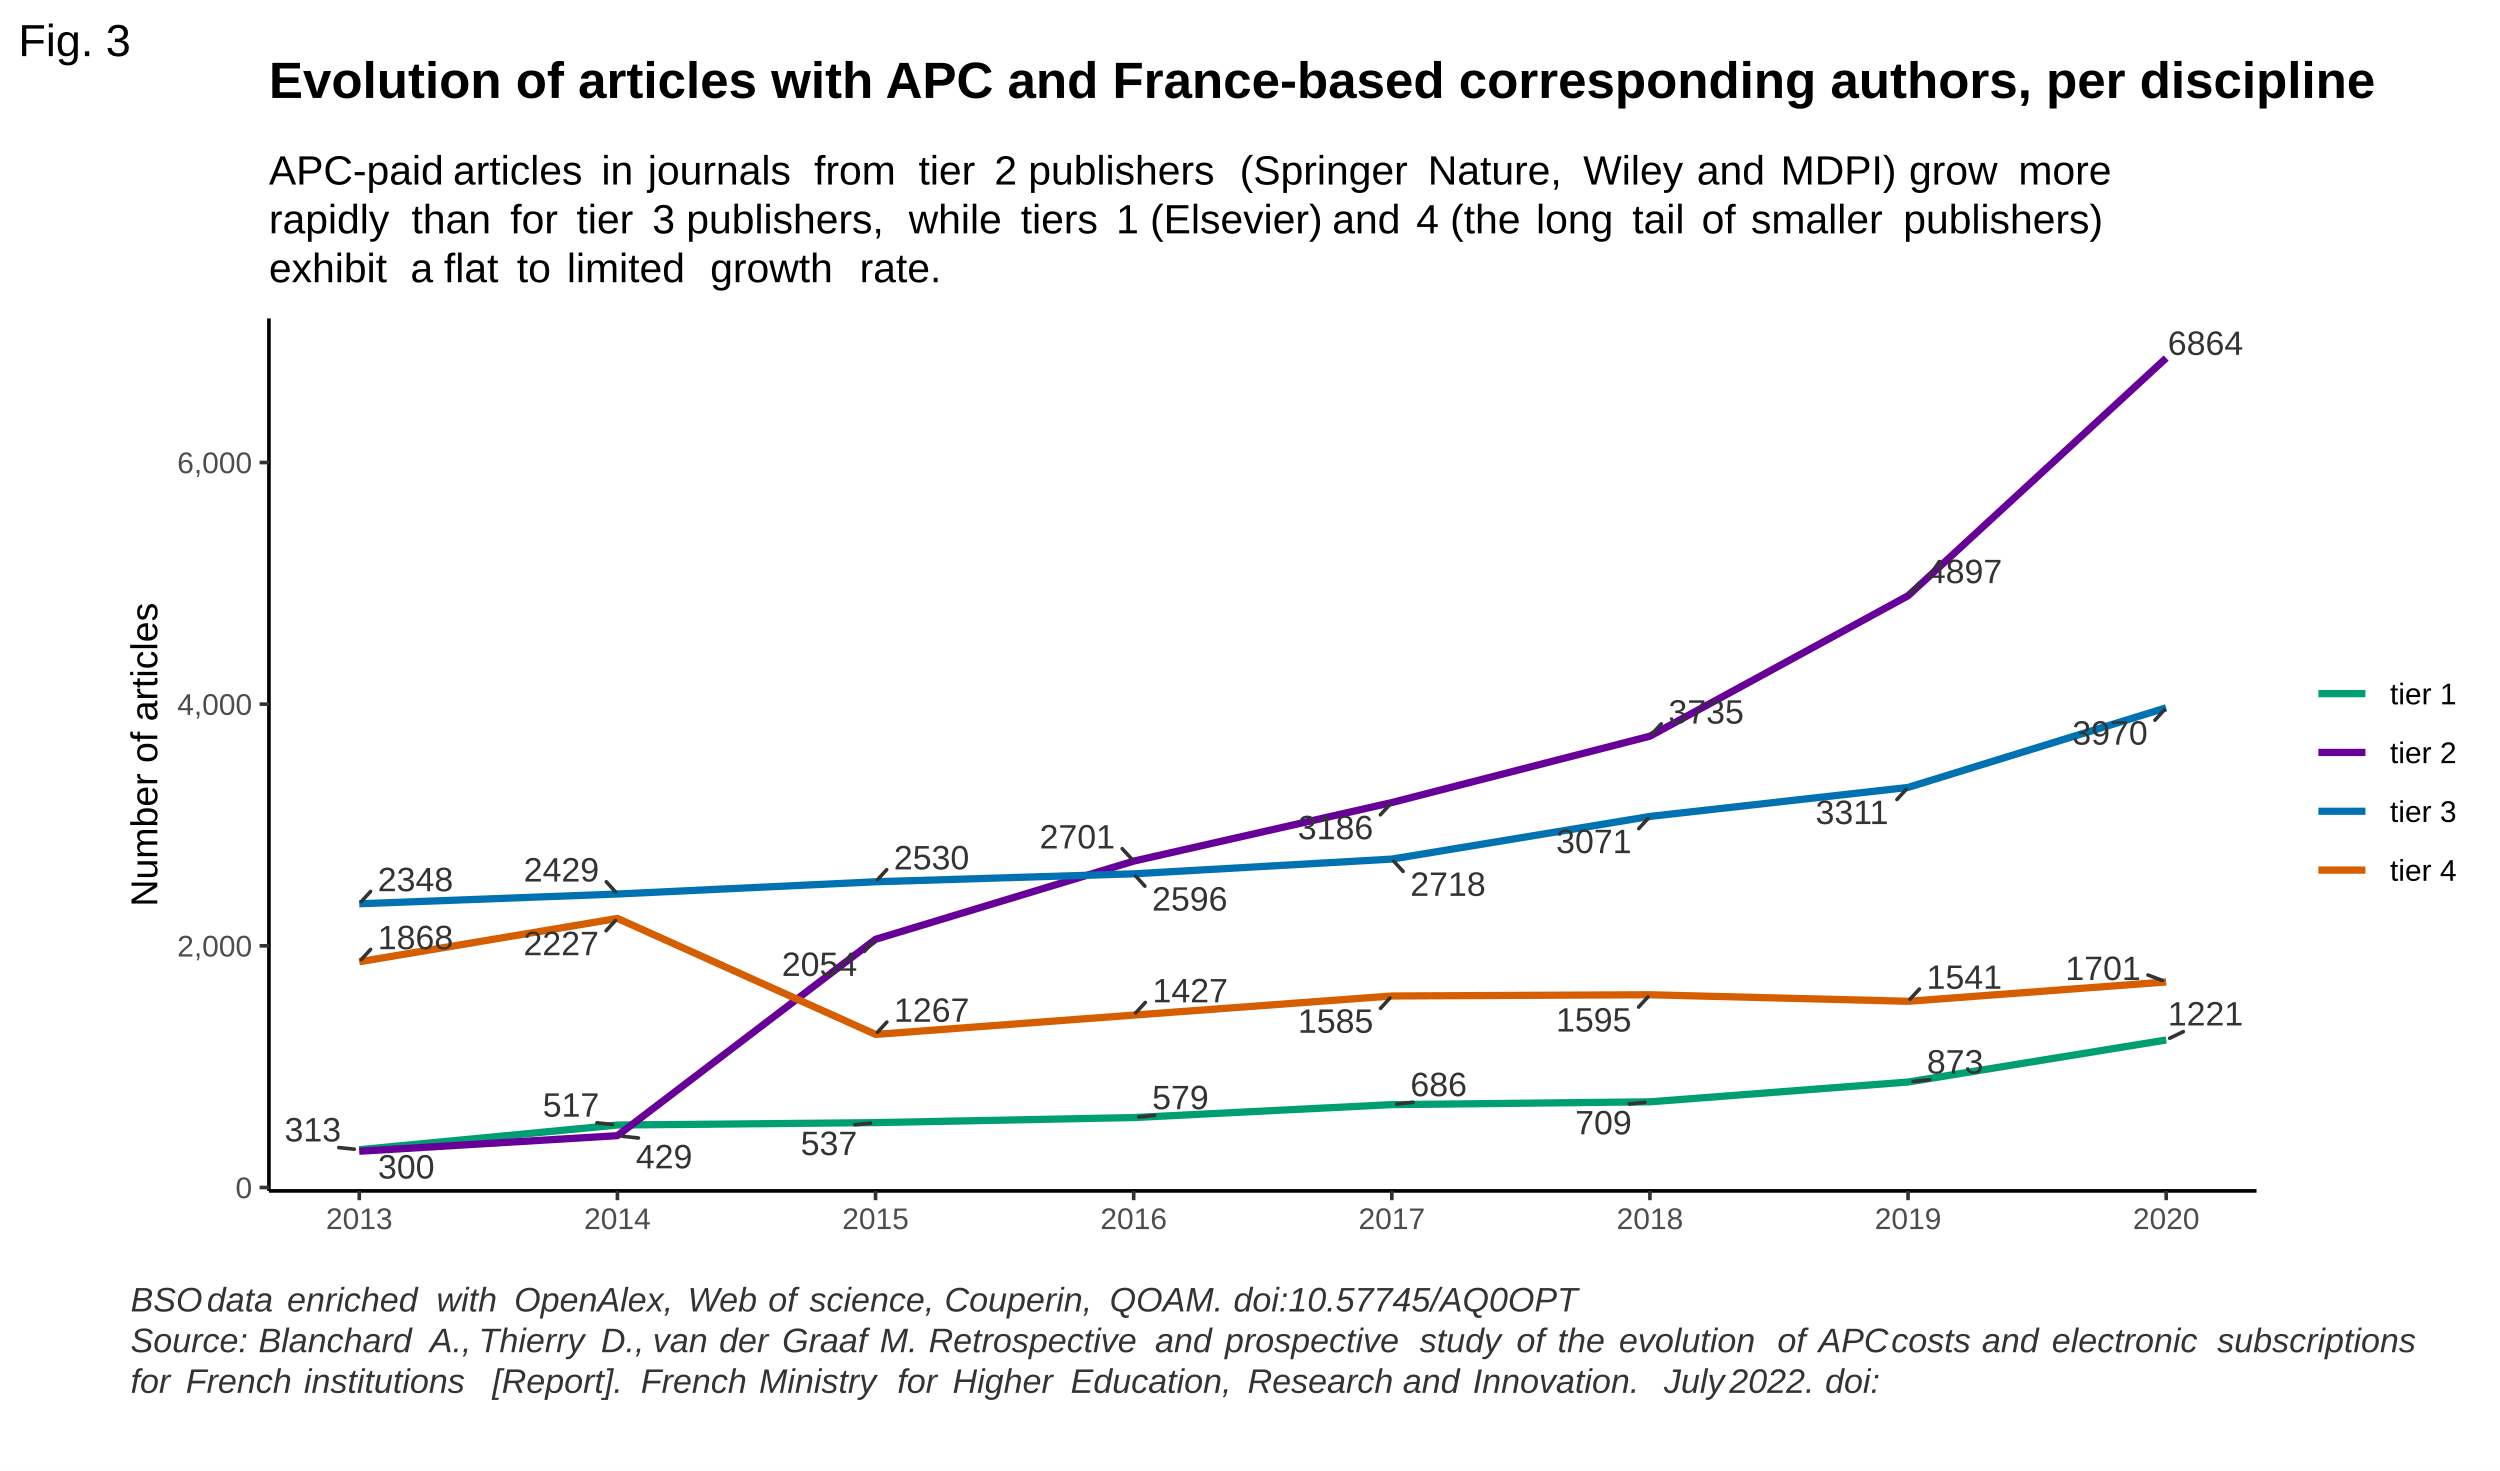
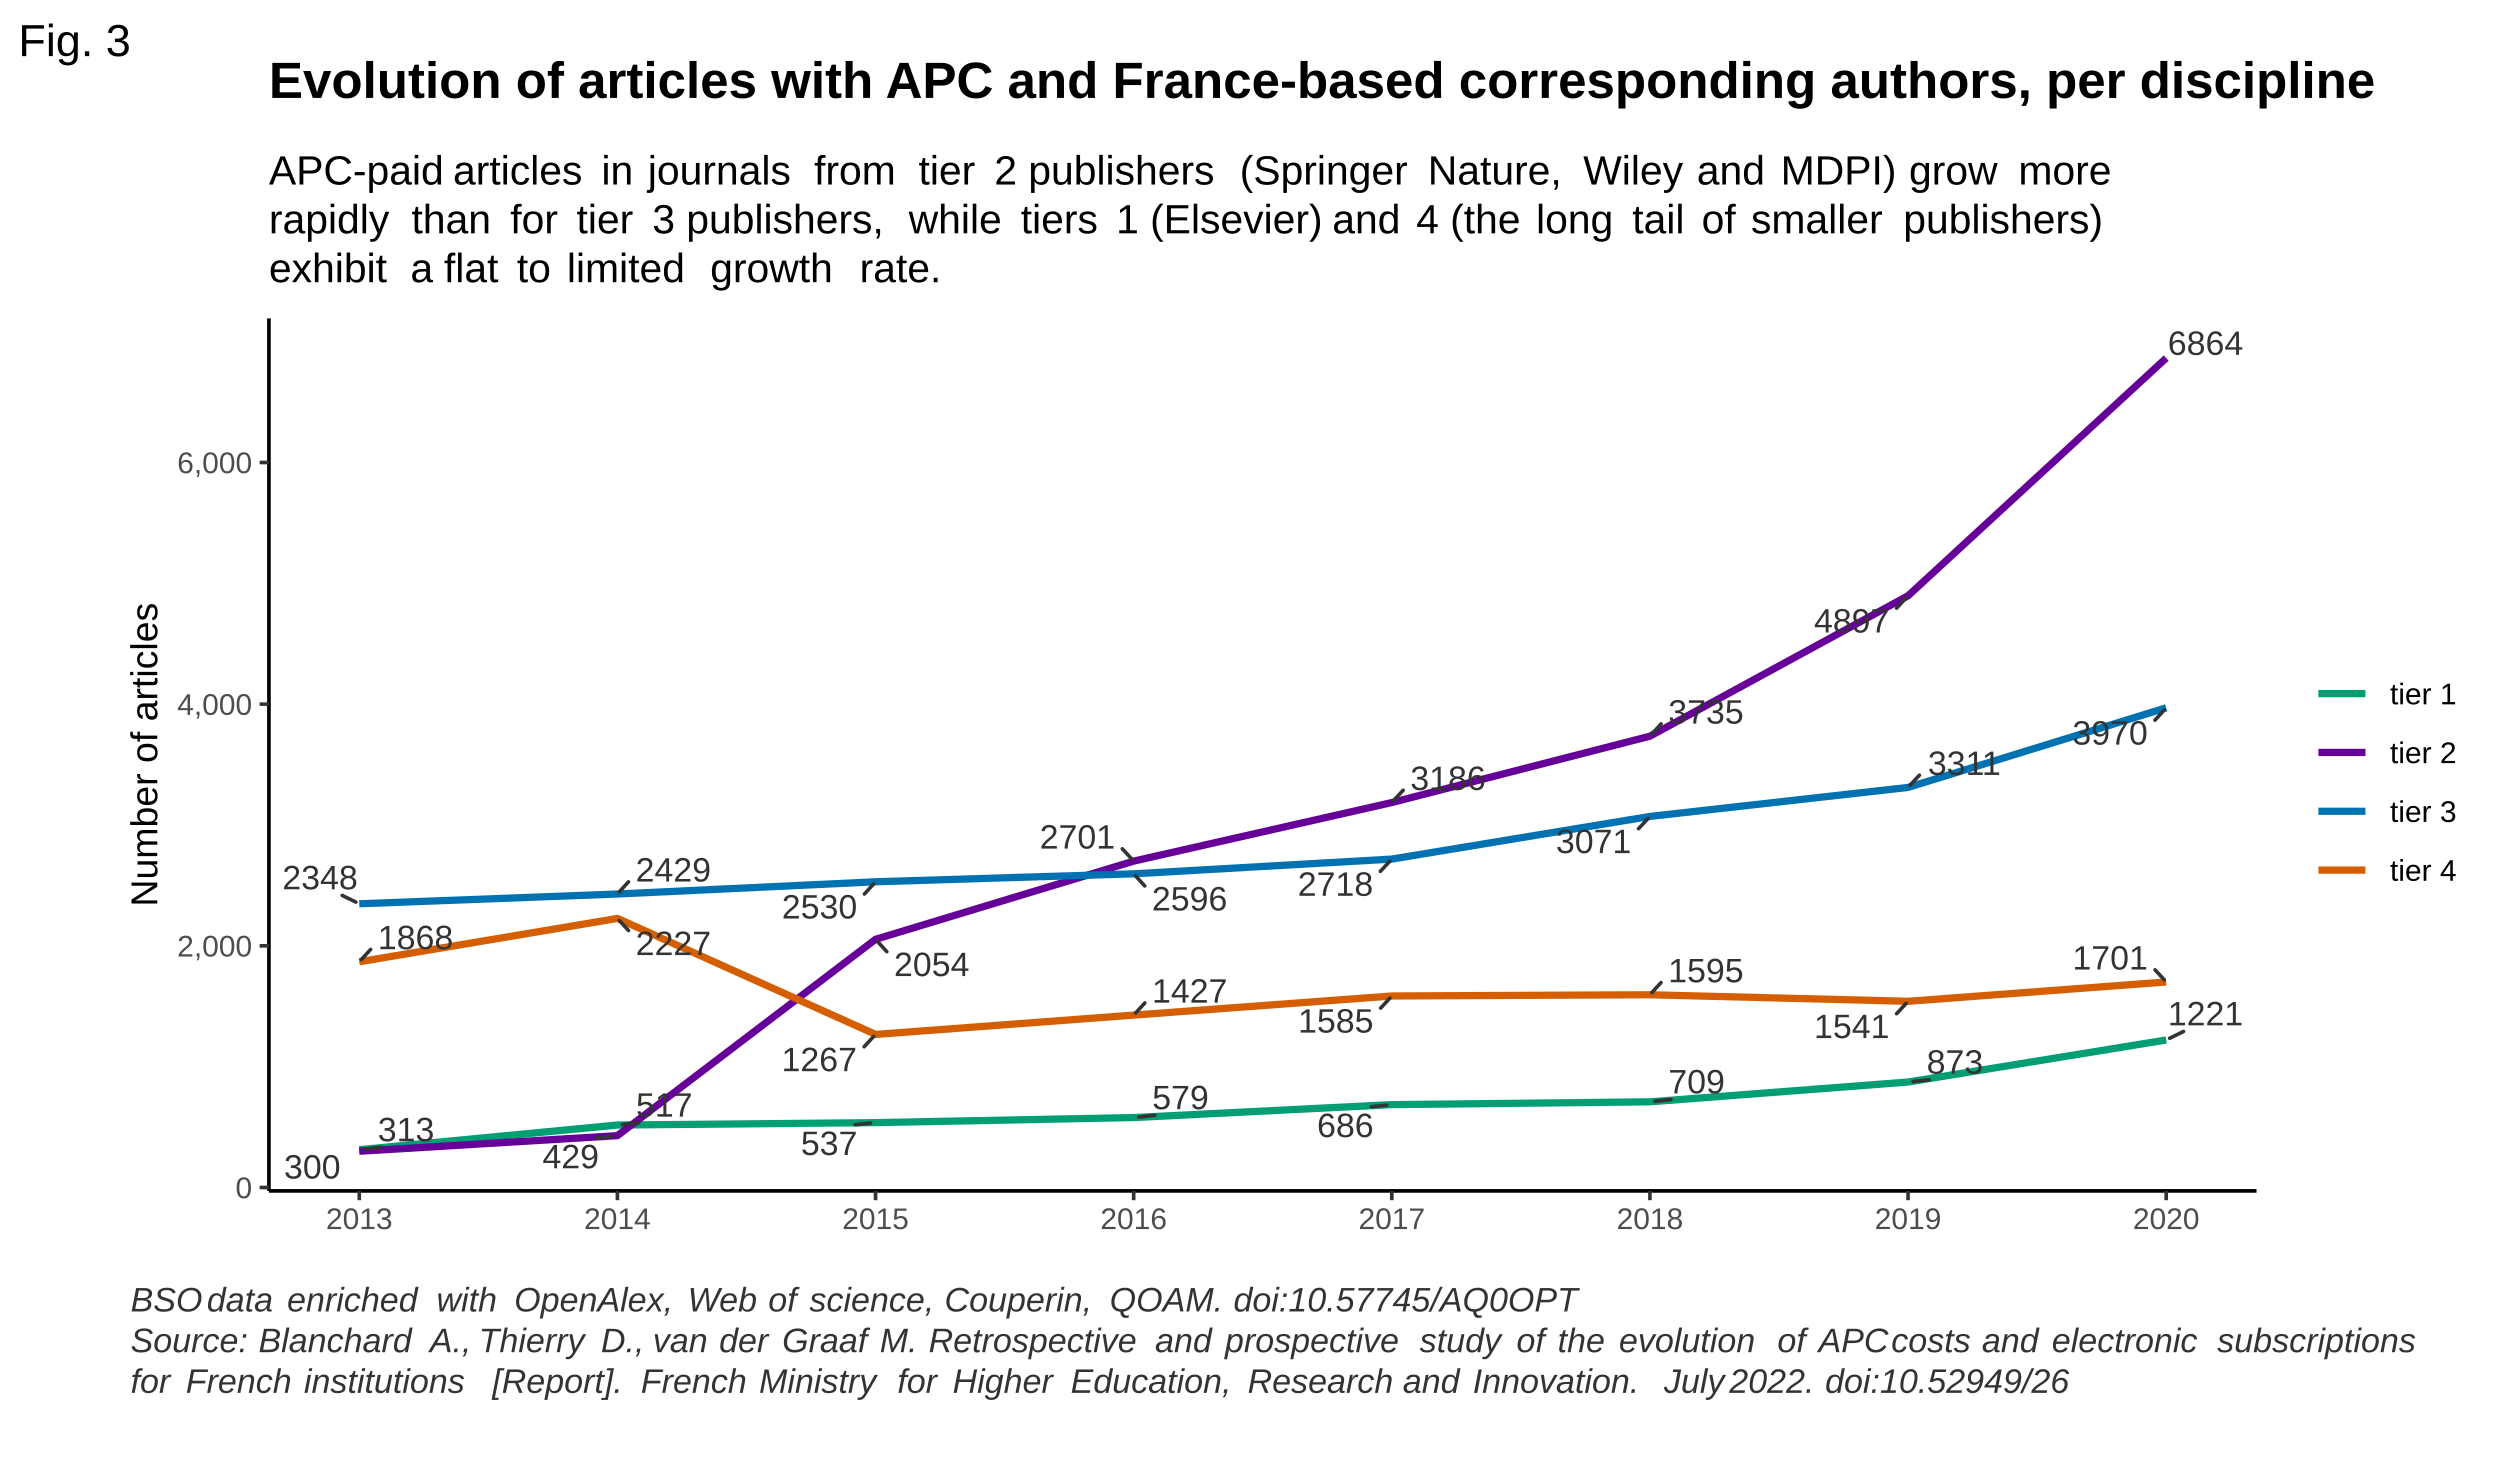
<svg xmlns="http://www.w3.org/2000/svg" class="svglite" width="734.40pt" height="432.00pt" viewBox="0 0 734.40 432.00">
  <defs>
    <style type="text/css">
    .svglite line, .svglite polyline, .svglite polygon, .svglite path, .svglite rect, .svglite circle {
      fill: none;
      stroke: #000000;
      stroke-linecap: round;
      stroke-linejoin: round;
      stroke-miterlimit: 10.00;
    }
    .svglite text {
      white-space: pre;
    }
  </style>
  </defs>
  <rect width="100%" height="100%" style="stroke: none; fill: #FFFFFF;" />
  <defs>
    <clipPath id="cpMC4wMHw3MzQuNDB8MC4wMHw0MzIuMDA=">
      <rect x="0.00" y="0.00" width="734.40" height="432.00" />
    </clipPath>
  </defs>
  <g clip-path="url(#cpMC4wMHw3MzQuNDB8MC4wMHw0MzIuMDA=)">
    <rect x="0" y="0.00" width="734.40" height="432.00" style="stroke-width: 1.07; stroke: #FFFFFF; fill: #FFFFFF;" />
  </g>
  <defs>
    <clipPath id="cpNzkuMDB8NjYyLjg4fDkzLjU0fDM0OS44NA==">
      <rect x="79.00" y="93.54" width="583.88" height="256.30" />
    </clipPath>
  </defs>
  <g clip-path="url(#cpNzkuMDB8NjYyLjg4fDkzLjU0fDM0OS44NA==)">
    <rect x="79.00" y="93.54" width="583.88" height="256.30" style="stroke-width: 1.07; stroke: none; fill: #FFFFFF;" />
    <polyline points="105.54,337.73 181.37,330.49 257.20,329.78 333.03,328.29 408.86,324.49 484.68,323.67 560.51,317.85 636.34,305.50 " style="stroke-width: 2.13; stroke: #009E73; stroke-linecap: butt;" />
    <polyline points="105.54,338.19 181.37,333.61 257.20,275.93 333.03,252.96 408.86,235.75 484.68,216.26 560.51,175.01 636.34,105.19 " style="stroke-width: 2.13; stroke: #660099; stroke-linecap: butt;" />
    <polyline points="105.54,265.49 181.37,262.62 257.20,259.03 333.03,256.69 408.86,252.36 484.68,239.83 560.51,231.31 636.34,207.92 " style="stroke-width: 2.13; stroke: #0072B2; stroke-linecap: butt;" />
    <polyline points="105.54,282.53 181.37,269.79 257.20,303.87 333.03,298.19 408.86,292.58 484.68,292.22 560.51,294.14 636.34,288.46 " style="stroke-width: 2.13; stroke: #D55E00; stroke-linecap: butt;" />
-     <line x1="99.52" y1="337.11" x2="104.07" y2="337.58" style="stroke-width: 1.07; stroke: #333333;" />
-     <line x1="108.86" y1="261.87" x2="106.11" y2="264.88" style="stroke-width: 1.07; stroke: #333333;" />
-     <line x1="108.86" y1="278.91" x2="106.11" y2="281.91" style="stroke-width: 1.07; stroke: #333333;" />
-     <line x1="175.36" y1="329.84" x2="179.90" y2="330.33" style="stroke-width: 1.07; stroke: #333333;" />
-     <line x1="187.54" y1="334.30" x2="182.84" y2="333.78" style="stroke-width: 1.07; stroke: #333333;" />
-     <line x1="178.11" y1="259.03" x2="180.81" y2="262.00" style="stroke-width: 1.07; stroke: #333333;" />
-     <line x1="178.05" y1="273.41" x2="180.80" y2="270.41" style="stroke-width: 1.07; stroke: #333333;" />
-     <line x1="251.13" y1="330.40" x2="255.72" y2="329.93" style="stroke-width: 1.07; stroke: #333333;" />
-     <line x1="253.93" y1="279.49" x2="256.63" y2="276.55" style="stroke-width: 1.07; stroke: #333333;" />
-     <line x1="260.47" y1="255.48" x2="257.77" y2="258.42" style="stroke-width: 1.07; stroke: #333333;" />
-     <line x1="260.51" y1="300.25" x2="257.76" y2="303.25" style="stroke-width: 1.07; stroke: #333333;" />
-     <line x1="339.19" y1="327.64" x2="334.50" y2="328.13" style="stroke-width: 1.07; stroke: #333333;" />
-     <line x1="329.66" y1="249.31" x2="332.46" y2="252.35" style="stroke-width: 1.07; stroke: #333333;" />
-     <line x1="336.32" y1="260.31" x2="333.59" y2="257.31" style="stroke-width: 1.07; stroke: #333333;" />
-     <line x1="336.45" y1="294.49" x2="333.60" y2="297.57" style="stroke-width: 1.07; stroke: #333333;" />
-     <line x1="415.09" y1="323.82" x2="410.33" y2="324.33" style="stroke-width: 1.07; stroke: #333333;" />
-     <line x1="405.51" y1="239.35" x2="408.28" y2="236.36" style="stroke-width: 1.07; stroke: #333333;" />
-     <line x1="412.17" y1="255.98" x2="409.42" y2="252.98" style="stroke-width: 1.07; stroke: #333333;" />
-     <line x1="405.54" y1="296.21" x2="408.29" y2="293.20" style="stroke-width: 1.07; stroke: #333333;" />
-     <line x1="478.65" y1="324.32" x2="483.21" y2="323.83" style="stroke-width: 1.07; stroke: #333333;" />
-     <line x1="488.01" y1="212.64" x2="485.25" y2="215.64" style="stroke-width: 1.07; stroke: #333333;" />
-     <line x1="481.40" y1="243.41" x2="484.12" y2="240.45" style="stroke-width: 1.07; stroke: #333333;" />
-     <line x1="481.36" y1="295.84" x2="484.12" y2="292.84" style="stroke-width: 1.07; stroke: #333333;" />
-     <line x1="566.83" y1="317.16" x2="561.98" y2="317.69" style="stroke-width: 1.07; stroke: #333333;" />
-     <line x1="563.91" y1="171.36" x2="561.09" y2="174.40" style="stroke-width: 1.07; stroke: #333333;" />
-     <line x1="557.24" y1="234.86" x2="559.94" y2="231.93" style="stroke-width: 1.07; stroke: #333333;" />
-     <line x1="563.84" y1="290.55" x2="561.08" y2="293.52" style="stroke-width: 1.07; stroke: #333333;" />
-     <line x1="641.37" y1="303.05" x2="637.36" y2="305.00" style="stroke-width: 1.07; stroke: #333333;" />
-     <line x1="633.03" y1="211.57" x2="635.78" y2="208.54" style="stroke-width: 1.07; stroke: #333333;" />
-     <line x1="630.99" y1="286.42" x2="635.20" y2="288.02" style="stroke-width: 1.07; stroke: #333333;" />
-     <text x="91.89" y="335.31" text-anchor="middle" style="font-size: 9.96px;fill: #333333; font-family: &quot;Arial&quot;;" textLength="17.09px" lengthAdjust="spacingAndGlyphs">313</text>
-     <text x="119.34" y="346.21" text-anchor="middle" style="font-size: 9.96px;fill: #333333; font-family: &quot;Arial&quot;;" textLength="17.09px" lengthAdjust="spacingAndGlyphs">300</text>
-     <text x="122.05" y="261.80" text-anchor="middle" style="font-size: 9.96px;fill: #333333; font-family: &quot;Arial&quot;;" textLength="22.78px" lengthAdjust="spacingAndGlyphs">2348</text>
-     <text x="122.05" y="278.84" text-anchor="middle" style="font-size: 9.96px;fill: #333333; font-family: &quot;Arial&quot;;" textLength="22.78px" lengthAdjust="spacingAndGlyphs">1868</text>
-     <text x="167.74" y="328.04" text-anchor="middle" style="font-size: 9.96px;fill: #333333; font-family: &quot;Arial&quot;;" textLength="17.09px" lengthAdjust="spacingAndGlyphs">517</text>
-     <text x="195.09" y="343.21" text-anchor="middle" style="font-size: 9.96px;fill: #333333; font-family: &quot;Arial&quot;;" textLength="17.09px" lengthAdjust="spacingAndGlyphs">429</text>
-     <text x="164.92" y="258.95" text-anchor="middle" style="font-size: 9.96px;fill: #333333; font-family: &quot;Arial&quot;;" textLength="22.78px" lengthAdjust="spacingAndGlyphs">2429</text>
-     <text x="164.86" y="280.60" text-anchor="middle" style="font-size: 9.96px;fill: #333333; font-family: &quot;Arial&quot;;" textLength="22.78px" lengthAdjust="spacingAndGlyphs">2227</text>
-     <text x="243.52" y="339.32" text-anchor="middle" style="font-size: 9.96px;fill: #333333; font-family: &quot;Arial&quot;;" textLength="17.09px" lengthAdjust="spacingAndGlyphs">537</text>
-     <text x="240.74" y="286.70" text-anchor="middle" style="font-size: 9.96px;fill: #333333; font-family: &quot;Arial&quot;;" textLength="22.78px" lengthAdjust="spacingAndGlyphs">2054</text>
-     <text x="273.66" y="255.39" text-anchor="middle" style="font-size: 9.96px;fill: #333333; font-family: &quot;Arial&quot;;" textLength="22.78px" lengthAdjust="spacingAndGlyphs">2530</text>
-     <text x="273.70" y="300.17" text-anchor="middle" style="font-size: 9.96px;fill: #333333; font-family: &quot;Arial&quot;;" textLength="22.78px" lengthAdjust="spacingAndGlyphs">1267</text>
-     <text x="346.76" y="325.84" text-anchor="middle" style="font-size: 9.96px;fill: #333333; font-family: &quot;Arial&quot;;" textLength="17.09px" lengthAdjust="spacingAndGlyphs">579</text>
-     <text x="316.47" y="249.25" text-anchor="middle" style="font-size: 9.96px;fill: #333333; font-family: &quot;Arial&quot;;" textLength="22.78px" lengthAdjust="spacingAndGlyphs">2701</text>
-     <text x="349.51" y="267.50" text-anchor="middle" style="font-size: 9.96px;fill: #333333; font-family: &quot;Arial&quot;;" textLength="22.78px" lengthAdjust="spacingAndGlyphs">2596</text>
-     <text x="349.64" y="294.45" text-anchor="middle" style="font-size: 9.96px;fill: #333333; font-family: &quot;Arial&quot;;" textLength="22.78px" lengthAdjust="spacingAndGlyphs">1427</text>
-     <text x="422.63" y="322.02" text-anchor="middle" style="font-size: 9.96px;fill: #333333; font-family: &quot;Arial&quot;;" textLength="17.09px" lengthAdjust="spacingAndGlyphs">686</text>
-     <text x="392.32" y="246.54" text-anchor="middle" style="font-size: 9.96px;fill: #333333; font-family: &quot;Arial&quot;;" textLength="22.78px" lengthAdjust="spacingAndGlyphs">3186</text>
-     <text x="425.36" y="263.17" text-anchor="middle" style="font-size: 9.96px;fill: #333333; font-family: &quot;Arial&quot;;" textLength="22.78px" lengthAdjust="spacingAndGlyphs">2718</text>
-     <text x="392.35" y="303.39" text-anchor="middle" style="font-size: 9.96px;fill: #333333; font-family: &quot;Arial&quot;;" textLength="22.78px" lengthAdjust="spacingAndGlyphs">1585</text>
-     <text x="471.03" y="333.23" text-anchor="middle" style="font-size: 9.96px;fill: #333333; font-family: &quot;Arial&quot;;" textLength="17.09px" lengthAdjust="spacingAndGlyphs">709</text>
-     <text x="501.20" y="212.57" text-anchor="middle" style="font-size: 9.96px;fill: #333333; font-family: &quot;Arial&quot;;" textLength="22.78px" lengthAdjust="spacingAndGlyphs">3735</text>
-     <text x="468.21" y="250.61" text-anchor="middle" style="font-size: 9.96px;fill: #333333; font-family: &quot;Arial&quot;;" textLength="22.78px" lengthAdjust="spacingAndGlyphs">3071</text>
-     <text x="468.17" y="303.03" text-anchor="middle" style="font-size: 9.96px;fill: #333333; font-family: &quot;Arial&quot;;" textLength="22.78px" lengthAdjust="spacingAndGlyphs">1595</text>
-     <text x="574.34" y="315.36" text-anchor="middle" style="font-size: 9.96px;fill: #333333; font-family: &quot;Arial&quot;;" textLength="17.09px" lengthAdjust="spacingAndGlyphs">873</text>
-     <text x="577.10" y="171.31" text-anchor="middle" style="font-size: 9.96px;fill: #333333; font-family: &quot;Arial&quot;;" textLength="22.78px" lengthAdjust="spacingAndGlyphs">4897</text>
-     <text x="544.05" y="242.07" text-anchor="middle" style="font-size: 9.96px;fill: #333333; font-family: &quot;Arial&quot;;" textLength="22.78px" lengthAdjust="spacingAndGlyphs">3311</text>
-     <text x="577.03" y="290.47" text-anchor="middle" style="font-size: 9.96px;fill: #333333; font-family: &quot;Arial&quot;;" textLength="22.78px" lengthAdjust="spacingAndGlyphs">1541</text>
-     <text x="647.89" y="301.25" text-anchor="middle" style="font-size: 9.96px;fill: #333333; font-family: &quot;Arial&quot;;" textLength="22.78px" lengthAdjust="spacingAndGlyphs">1221</text>
+     <line x1="111.74" y1="337.05" x2="107.01" y2="337.57" style="stroke-width: 1.07; stroke: #333333;" />
+     <line x1="100.52" y1="263.04" x2="104.53" y2="265.00" style="stroke-width: 1.07; stroke: #333333;" />
+     <line x1="108.88" y1="278.90" x2="106.11" y2="281.91" style="stroke-width: 1.07; stroke: #333333;" />
+     <line x1="187.58" y1="329.84" x2="182.85" y2="330.33" style="stroke-width: 1.07; stroke: #333333;" />
+     <line x1="175.23" y1="334.27" x2="179.90" y2="333.77" style="stroke-width: 1.07; stroke: #333333;" />
+     <line x1="184.61" y1="259.06" x2="181.93" y2="262.00" style="stroke-width: 1.07; stroke: #333333;" />
+     <line x1="184.63" y1="273.35" x2="181.94" y2="270.41" style="stroke-width: 1.07; stroke: #333333;" />
+     <line x1="251.22" y1="330.39" x2="255.72" y2="329.93" style="stroke-width: 1.07; stroke: #333333;" />
+     <line x1="260.51" y1="279.56" x2="257.76" y2="276.55" style="stroke-width: 1.07; stroke: #333333;" />
+     <line x1="253.94" y1="262.62" x2="256.64" y2="259.65" style="stroke-width: 1.07; stroke: #333333;" />
+     <line x1="253.85" y1="307.49" x2="256.63" y2="304.48" style="stroke-width: 1.07; stroke: #333333;" />
+     <line x1="339.23" y1="327.64" x2="334.50" y2="328.13" style="stroke-width: 1.07; stroke: #333333;" />
+     <line x1="329.69" y1="249.35" x2="332.46" y2="252.35" style="stroke-width: 1.07; stroke: #333333;" />
+     <line x1="336.27" y1="260.25" x2="333.59" y2="257.31" style="stroke-width: 1.07; stroke: #333333;" />
+     <line x1="336.30" y1="294.64" x2="333.60" y2="297.57" style="stroke-width: 1.07; stroke: #333333;" />
+     <line x1="402.83" y1="325.13" x2="407.38" y2="324.65" style="stroke-width: 1.07; stroke: #333333;" />
+     <line x1="412.19" y1="232.14" x2="409.43" y2="235.13" style="stroke-width: 1.07; stroke: #333333;" />
+     <line x1="405.50" y1="255.97" x2="408.28" y2="252.98" style="stroke-width: 1.07; stroke: #333333;" />
+     <line x1="405.59" y1="296.13" x2="408.29" y2="293.20" style="stroke-width: 1.07; stroke: #333333;" />
+     <line x1="490.85" y1="322.99" x2="486.15" y2="323.51" style="stroke-width: 1.07; stroke: #333333;" />
+     <line x1="487.96" y1="212.64" x2="485.24" y2="215.64" style="stroke-width: 1.07; stroke: #333333;" />
+     <line x1="481.34" y1="243.43" x2="484.11" y2="240.45" style="stroke-width: 1.07; stroke: #333333;" />
+     <line x1="487.94" y1="288.64" x2="485.25" y2="291.60" style="stroke-width: 1.07; stroke: #333333;" />
+     <line x1="566.72" y1="317.20" x2="561.99" y2="317.70" style="stroke-width: 1.07; stroke: #333333;" />
+     <line x1="557.14" y1="178.65" x2="559.94" y2="175.63" style="stroke-width: 1.07; stroke: #333333;" />
+     <line x1="563.85" y1="227.71" x2="561.08" y2="230.69" style="stroke-width: 1.07; stroke: #333333;" />
+     <line x1="557.16" y1="297.78" x2="559.94" y2="294.76" style="stroke-width: 1.07; stroke: #333333;" />
+     <line x1="641.44" y1="303.00" x2="637.35" y2="305.00" style="stroke-width: 1.07; stroke: #333333;" />
+     <line x1="633.05" y1="211.55" x2="635.78" y2="208.54" style="stroke-width: 1.07; stroke: #333333;" />
+     <line x1="633.08" y1="284.91" x2="635.77" y2="287.84" style="stroke-width: 1.07; stroke: #333333;" />
+     <text x="119.29" y="335.25" text-anchor="middle" style="font-size: 9.96px;fill: #333333; font-family: &quot;Arial&quot;;" textLength="17.09px" lengthAdjust="spacingAndGlyphs">313</text>
+     <text x="91.74" y="346.21" text-anchor="middle" style="font-size: 9.96px;fill: #333333; font-family: &quot;Arial&quot;;" textLength="17.09px" lengthAdjust="spacingAndGlyphs">300</text>
+     <text x="94.02" y="261.24" text-anchor="middle" style="font-size: 9.96px;fill: #333333; font-family: &quot;Arial&quot;;" textLength="22.78px" lengthAdjust="spacingAndGlyphs">2348</text>
+     <text x="122.07" y="278.84" text-anchor="middle" style="font-size: 9.96px;fill: #333333; font-family: &quot;Arial&quot;;" textLength="22.78px" lengthAdjust="spacingAndGlyphs">1868</text>
+     <text x="195.14" y="328.04" text-anchor="middle" style="font-size: 9.96px;fill: #333333; font-family: &quot;Arial&quot;;" textLength="17.09px" lengthAdjust="spacingAndGlyphs">517</text>
+     <text x="167.66" y="343.19" text-anchor="middle" style="font-size: 9.96px;fill: #333333; font-family: &quot;Arial&quot;;" textLength="17.09px" lengthAdjust="spacingAndGlyphs">429</text>
+     <text x="197.80" y="258.96" text-anchor="middle" style="font-size: 9.96px;fill: #333333; font-family: &quot;Arial&quot;;" textLength="22.78px" lengthAdjust="spacingAndGlyphs">2429</text>
+     <text x="197.82" y="280.56" text-anchor="middle" style="font-size: 9.96px;fill: #333333; font-family: &quot;Arial&quot;;" textLength="22.78px" lengthAdjust="spacingAndGlyphs">2227</text>
+     <text x="243.57" y="339.30" text-anchor="middle" style="font-size: 9.96px;fill: #333333; font-family: &quot;Arial&quot;;" textLength="17.09px" lengthAdjust="spacingAndGlyphs">537</text>
+     <text x="273.70" y="286.74" text-anchor="middle" style="font-size: 9.96px;fill: #333333; font-family: &quot;Arial&quot;;" textLength="22.78px" lengthAdjust="spacingAndGlyphs">2054</text>
+     <text x="240.75" y="269.82" text-anchor="middle" style="font-size: 9.96px;fill: #333333; font-family: &quot;Arial&quot;;" textLength="22.78px" lengthAdjust="spacingAndGlyphs">2530</text>
+     <text x="240.66" y="314.67" text-anchor="middle" style="font-size: 9.96px;fill: #333333; font-family: &quot;Arial&quot;;" textLength="22.78px" lengthAdjust="spacingAndGlyphs">1267</text>
+     <text x="346.79" y="325.84" text-anchor="middle" style="font-size: 9.96px;fill: #333333; font-family: &quot;Arial&quot;;" textLength="17.09px" lengthAdjust="spacingAndGlyphs">579</text>
+     <text x="316.50" y="249.28" text-anchor="middle" style="font-size: 9.96px;fill: #333333; font-family: &quot;Arial&quot;;" textLength="22.78px" lengthAdjust="spacingAndGlyphs">2701</text>
+     <text x="349.46" y="267.46" text-anchor="middle" style="font-size: 9.96px;fill: #333333; font-family: &quot;Arial&quot;;" textLength="22.78px" lengthAdjust="spacingAndGlyphs">2596</text>
+     <text x="349.49" y="294.54" text-anchor="middle" style="font-size: 9.96px;fill: #333333; font-family: &quot;Arial&quot;;" textLength="22.78px" lengthAdjust="spacingAndGlyphs">1427</text>
+     <text x="395.21" y="334.04" text-anchor="middle" style="font-size: 9.96px;fill: #333333; font-family: &quot;Arial&quot;;" textLength="17.09px" lengthAdjust="spacingAndGlyphs">686</text>
+     <text x="425.38" y="232.07" text-anchor="middle" style="font-size: 9.96px;fill: #333333; font-family: &quot;Arial&quot;;" textLength="22.78px" lengthAdjust="spacingAndGlyphs">3186</text>
+     <text x="392.31" y="263.15" text-anchor="middle" style="font-size: 9.96px;fill: #333333; font-family: &quot;Arial&quot;;" textLength="22.78px" lengthAdjust="spacingAndGlyphs">2718</text>
+     <text x="392.40" y="303.34" text-anchor="middle" style="font-size: 9.96px;fill: #333333; font-family: &quot;Arial&quot;;" textLength="22.78px" lengthAdjust="spacingAndGlyphs">1585</text>
+     <text x="498.40" y="321.19" text-anchor="middle" style="font-size: 9.96px;fill: #333333; font-family: &quot;Arial&quot;;" textLength="17.09px" lengthAdjust="spacingAndGlyphs">709</text>
+     <text x="501.15" y="212.57" text-anchor="middle" style="font-size: 9.96px;fill: #333333; font-family: &quot;Arial&quot;;" textLength="22.78px" lengthAdjust="spacingAndGlyphs">3735</text>
+     <text x="468.15" y="250.61" text-anchor="middle" style="font-size: 9.96px;fill: #333333; font-family: &quot;Arial&quot;;" textLength="22.78px" lengthAdjust="spacingAndGlyphs">3071</text>
+     <text x="501.13" y="288.55" text-anchor="middle" style="font-size: 9.96px;fill: #333333; font-family: &quot;Arial&quot;;" textLength="22.78px" lengthAdjust="spacingAndGlyphs">1595</text>
+     <text x="574.28" y="315.40" text-anchor="middle" style="font-size: 9.96px;fill: #333333; font-family: &quot;Arial&quot;;" textLength="17.09px" lengthAdjust="spacingAndGlyphs">873</text>
+     <text x="543.95" y="185.82" text-anchor="middle" style="font-size: 9.96px;fill: #333333; font-family: &quot;Arial&quot;;" textLength="22.78px" lengthAdjust="spacingAndGlyphs">4897</text>
+     <text x="577.04" y="227.64" text-anchor="middle" style="font-size: 9.96px;fill: #333333; font-family: &quot;Arial&quot;;" textLength="22.78px" lengthAdjust="spacingAndGlyphs">3311</text>
+     <text x="543.97" y="304.95" text-anchor="middle" style="font-size: 9.96px;fill: #333333; font-family: &quot;Arial&quot;;" textLength="22.78px" lengthAdjust="spacingAndGlyphs">1541</text>
+     <text x="647.89" y="301.20" text-anchor="middle" style="font-size: 9.96px;fill: #333333; font-family: &quot;Arial&quot;;" textLength="22.78px" lengthAdjust="spacingAndGlyphs">1221</text>
    <text x="647.89" y="104.25" text-anchor="middle" style="font-size: 9.96px;fill: #333333; font-family: &quot;Arial&quot;;" textLength="22.78px" lengthAdjust="spacingAndGlyphs">6864</text>
-     <text x="619.84" y="218.75" text-anchor="middle" style="font-size: 9.96px;fill: #333333; font-family: &quot;Arial&quot;;" textLength="22.78px" lengthAdjust="spacingAndGlyphs">3970</text>
-     <text x="617.80" y="287.89" text-anchor="middle" style="font-size: 9.96px;fill: #333333; font-family: &quot;Arial&quot;;" textLength="22.78px" lengthAdjust="spacingAndGlyphs">1701</text>
+     <text x="619.86" y="218.74" text-anchor="middle" style="font-size: 9.96px;fill: #333333; font-family: &quot;Arial&quot;;" textLength="22.78px" lengthAdjust="spacingAndGlyphs">3970</text>
+     <text x="619.88" y="284.82" text-anchor="middle" style="font-size: 9.96px;fill: #333333; font-family: &quot;Arial&quot;;" textLength="22.78px" lengthAdjust="spacingAndGlyphs">1701</text>
  </g>
  <g clip-path="url(#cpMC4wMHw3MzQuNDB8MC4wMHw0MzIuMDA=)">
    <polyline points="79.00,349.84 79.00,93.54 " style="stroke-width: 1.07; stroke-linecap: butt;" />
    <text x="74.07" y="351.98" text-anchor="end" style="font-size: 8.80px;fill: #4D4D4D; font-family: &quot;Arial&quot;;" textLength="5.03px" lengthAdjust="spacingAndGlyphs">0</text>
    <text x="74.07" y="280.99" text-anchor="end" style="font-size: 8.80px;fill: #4D4D4D; font-family: &quot;Arial&quot;;" textLength="22.49px" lengthAdjust="spacingAndGlyphs">2,000</text>
    <text x="74.07" y="210.00" text-anchor="end" style="font-size: 8.80px;fill: #4D4D4D; font-family: &quot;Arial&quot;;" textLength="22.49px" lengthAdjust="spacingAndGlyphs">4,000</text>
    <text x="74.07" y="139.00" text-anchor="end" style="font-size: 8.80px;fill: #4D4D4D; font-family: &quot;Arial&quot;;" textLength="22.49px" lengthAdjust="spacingAndGlyphs">6,000</text>
    <polyline points="76.26,348.84 79.00,348.84 " style="stroke-width: 1.07; stroke: #333333; stroke-linecap: butt;" />
    <polyline points="76.26,277.85 79.00,277.85 " style="stroke-width: 1.07; stroke: #333333; stroke-linecap: butt;" />
    <polyline points="76.26,206.85 79.00,206.85 " style="stroke-width: 1.07; stroke: #333333; stroke-linecap: butt;" />
    <polyline points="76.26,135.86 79.00,135.86 " style="stroke-width: 1.07; stroke: #333333; stroke-linecap: butt;" />
    <polyline points="79.00,349.84 662.88,349.84 " style="stroke-width: 1.07; stroke-linecap: butt;" />
    <polyline points="105.54,352.58 105.54,349.84 " style="stroke-width: 1.07; stroke: #333333; stroke-linecap: butt;" />
    <polyline points="181.37,352.58 181.37,349.84 " style="stroke-width: 1.07; stroke: #333333; stroke-linecap: butt;" />
    <polyline points="257.20,352.58 257.20,349.84 " style="stroke-width: 1.07; stroke: #333333; stroke-linecap: butt;" />
    <polyline points="333.03,352.58 333.03,349.84 " style="stroke-width: 1.07; stroke: #333333; stroke-linecap: butt;" />
    <polyline points="408.86,352.58 408.86,349.84 " style="stroke-width: 1.07; stroke: #333333; stroke-linecap: butt;" />
    <polyline points="484.68,352.58 484.68,349.84 " style="stroke-width: 1.07; stroke: #333333; stroke-linecap: butt;" />
    <polyline points="560.51,352.58 560.51,349.84 " style="stroke-width: 1.07; stroke: #333333; stroke-linecap: butt;" />
    <polyline points="636.34,352.58 636.34,349.84 " style="stroke-width: 1.07; stroke: #333333; stroke-linecap: butt;" />
    <text x="105.54" y="361.06" text-anchor="middle" style="font-size: 8.80px;fill: #4D4D4D; font-family: &quot;Arial&quot;;" textLength="20.13px" lengthAdjust="spacingAndGlyphs">2013</text>
    <text x="181.37" y="361.06" text-anchor="middle" style="font-size: 8.80px;fill: #4D4D4D; font-family: &quot;Arial&quot;;" textLength="20.13px" lengthAdjust="spacingAndGlyphs">2014</text>
    <text x="257.20" y="361.06" text-anchor="middle" style="font-size: 8.80px;fill: #4D4D4D; font-family: &quot;Arial&quot;;" textLength="20.13px" lengthAdjust="spacingAndGlyphs">2015</text>
    <text x="333.03" y="361.06" text-anchor="middle" style="font-size: 8.80px;fill: #4D4D4D; font-family: &quot;Arial&quot;;" textLength="20.13px" lengthAdjust="spacingAndGlyphs">2016</text>
    <text x="408.86" y="361.06" text-anchor="middle" style="font-size: 8.80px;fill: #4D4D4D; font-family: &quot;Arial&quot;;" textLength="20.13px" lengthAdjust="spacingAndGlyphs">2017</text>
    <text x="484.68" y="361.06" text-anchor="middle" style="font-size: 8.80px;fill: #4D4D4D; font-family: &quot;Arial&quot;;" textLength="20.13px" lengthAdjust="spacingAndGlyphs">2018</text>
    <text x="560.51" y="361.06" text-anchor="middle" style="font-size: 8.80px;fill: #4D4D4D; font-family: &quot;Arial&quot;;" textLength="20.13px" lengthAdjust="spacingAndGlyphs">2019</text>
    <text x="636.34" y="361.06" text-anchor="middle" style="font-size: 8.80px;fill: #4D4D4D; font-family: &quot;Arial&quot;;" textLength="20.13px" lengthAdjust="spacingAndGlyphs">2020</text>
    <text transform="translate(46.20,221.69) rotate(-90)" text-anchor="middle" style="font-size: 11.00px; font-family: &quot;Arial&quot;;" textLength="96.23px" lengthAdjust="spacingAndGlyphs">Number of articles</text>
    <rect x="673.84" y="173.66" width="55.08" height="96.06" style="stroke-width: 1.07; stroke: none; fill: #FFFFFF;" />
    <text x="679.32" y="188.32" style="font-size: 11.00px; font-family: &quot;Arial&quot;;" textLength="2.86px" lengthAdjust="spacingAndGlyphs"> </text>
    <line x1="681.05" y1="203.76" x2="694.87" y2="203.76" style="stroke-width: 2.13; stroke: #009E73; stroke-linecap: butt;" />
    <line x1="681.05" y1="221.04" x2="694.87" y2="221.04" style="stroke-width: 2.13; stroke: #660099; stroke-linecap: butt;" />
    <line x1="681.05" y1="238.32" x2="694.87" y2="238.32" style="stroke-width: 2.13; stroke: #0072B2; stroke-linecap: butt;" />
    <line x1="681.05" y1="255.60" x2="694.87" y2="255.60" style="stroke-width: 2.13; stroke: #D55E00; stroke-linecap: butt;" />
    <text x="702.08" y="206.90" style="font-size: 8.80px; font-family: &quot;Arial&quot;;" textLength="21.36px" lengthAdjust="spacingAndGlyphs">tier 1</text>
    <text x="702.08" y="224.18" style="font-size: 8.80px; font-family: &quot;Arial&quot;;" textLength="21.36px" lengthAdjust="spacingAndGlyphs">tier 2</text>
    <text x="702.08" y="241.46" style="font-size: 8.80px; font-family: &quot;Arial&quot;;" textLength="21.36px" lengthAdjust="spacingAndGlyphs">tier 3</text>
    <text x="702.08" y="258.74" style="font-size: 8.80px; font-family: &quot;Arial&quot;;" textLength="21.36px" lengthAdjust="spacingAndGlyphs">tier 4</text>
    <text x="79.00" y="54.20" style="font-size: 12.00px; font-family: &quot;Arial&quot;;" textLength="50.96px" lengthAdjust="spacingAndGlyphs">APC-paid</text>
    <text x="133.08" y="54.20" style="font-size: 12.00px; font-family: &quot;Arial&quot;;" textLength="40.49px" lengthAdjust="spacingAndGlyphs">articles</text>
    <text x="176.68" y="54.20" style="font-size: 12.00px; font-family: &quot;Arial&quot;;" textLength="10.51px" lengthAdjust="spacingAndGlyphs">in</text>
    <text x="190.31" y="54.20" style="font-size: 12.00px; font-family: &quot;Arial&quot;;" textLength="45.71px" lengthAdjust="spacingAndGlyphs">journals</text>
    <text x="239.14" y="54.20" style="font-size: 12.00px; font-family: &quot;Arial&quot;;" textLength="27.55px" lengthAdjust="spacingAndGlyphs">from</text>
    <text x="269.82" y="54.20" style="font-size: 12.00px; font-family: &quot;Arial&quot;;" textLength="19.15px" lengthAdjust="spacingAndGlyphs">tier</text>
    <text x="292.09" y="54.20" style="font-size: 12.00px; font-family: &quot;Arial&quot;;" textLength="6.86px" lengthAdjust="spacingAndGlyphs">2</text>
    <text x="302.07" y="54.20" style="font-size: 12.00px; font-family: &quot;Arial&quot;;" textLength="59.00px" lengthAdjust="spacingAndGlyphs">publishers</text>
    <text x="364.18" y="54.20" style="font-size: 12.00px; font-family: &quot;Arial&quot;;" textLength="52.14px" lengthAdjust="spacingAndGlyphs">(Springer</text>
    <text x="419.43" y="54.20" style="font-size: 12.00px; font-family: &quot;Arial&quot;;" textLength="42.54px" lengthAdjust="spacingAndGlyphs">Nature,</text>
    <text x="465.09" y="54.20" style="font-size: 12.00px; font-family: &quot;Arial&quot;;" textLength="30.24px" lengthAdjust="spacingAndGlyphs">Wiley</text>
    <text x="498.45" y="54.20" style="font-size: 12.00px; font-family: &quot;Arial&quot;;" textLength="21.53px" lengthAdjust="spacingAndGlyphs">and</text>
    <text x="523.10" y="54.20" style="font-size: 12.00px; font-family: &quot;Arial&quot;;" textLength="34.57px" lengthAdjust="spacingAndGlyphs">MDPI)</text>
    <text x="560.79" y="54.20" style="font-size: 12.00px; font-family: &quot;Arial&quot;;" textLength="29.02px" lengthAdjust="spacingAndGlyphs">grow</text>
    <text x="592.93" y="54.20" style="font-size: 12.00px; font-family: &quot;Arial&quot;;" textLength="30.20px" lengthAdjust="spacingAndGlyphs">more</text>
    <text x="79.00" y="68.54" style="font-size: 12.00px; font-family: &quot;Arial&quot;;" textLength="38.76px" lengthAdjust="spacingAndGlyphs">rapidly</text>
    <text x="120.88" y="68.54" style="font-size: 12.00px; font-family: &quot;Arial&quot;;" textLength="25.90px" lengthAdjust="spacingAndGlyphs">than</text>
    <text x="149.89" y="68.54" style="font-size: 12.00px; font-family: &quot;Arial&quot;;" textLength="16.34px" lengthAdjust="spacingAndGlyphs">for</text>
    <text x="169.35" y="68.54" style="font-size: 12.00px; font-family: &quot;Arial&quot;;" textLength="19.15px" lengthAdjust="spacingAndGlyphs">tier</text>
    <text x="191.62" y="68.54" style="font-size: 12.00px; font-family: &quot;Arial&quot;;" textLength="6.86px" lengthAdjust="spacingAndGlyphs">3</text>
    <text x="201.60" y="68.54" style="font-size: 12.00px; font-family: &quot;Arial&quot;;" textLength="62.22px" lengthAdjust="spacingAndGlyphs">publishers,</text>
    <text x="266.93" y="68.54" style="font-size: 12.00px; font-family: &quot;Arial&quot;;" textLength="29.81px" lengthAdjust="spacingAndGlyphs">while</text>
    <text x="299.85" y="68.54" style="font-size: 12.00px; font-family: &quot;Arial&quot;;" textLength="24.90px" lengthAdjust="spacingAndGlyphs">tiers</text>
    <text x="327.87" y="68.54" style="font-size: 12.00px; font-family: &quot;Arial&quot;;" textLength="6.86px" lengthAdjust="spacingAndGlyphs">1</text>
    <text x="337.85" y="68.54" style="font-size: 12.00px; font-family: &quot;Arial&quot;;" textLength="50.40px" lengthAdjust="spacingAndGlyphs">(Elsevier)</text>
    <text x="391.37" y="68.54" style="font-size: 12.00px; font-family: &quot;Arial&quot;;" textLength="21.53px" lengthAdjust="spacingAndGlyphs">and</text>
    <text x="416.01" y="68.54" style="font-size: 12.00px; font-family: &quot;Arial&quot;;" textLength="6.86px" lengthAdjust="spacingAndGlyphs">4</text>
    <text x="425.99" y="68.54" style="font-size: 12.00px; font-family: &quot;Arial&quot;;" textLength="22.12px" lengthAdjust="spacingAndGlyphs">(the</text>
    <text x="451.23" y="68.54" style="font-size: 12.00px; font-family: &quot;Arial&quot;;" textLength="25.15px" lengthAdjust="spacingAndGlyphs">long</text>
    <text x="479.49" y="68.54" style="font-size: 12.00px; font-family: &quot;Arial&quot;;" textLength="17.26px" lengthAdjust="spacingAndGlyphs">tail</text>
    <text x="499.87" y="68.54" style="font-size: 12.00px; font-family: &quot;Arial&quot;;" textLength="11.38px" lengthAdjust="spacingAndGlyphs">of</text>
    <text x="514.37" y="68.54" style="font-size: 12.00px; font-family: &quot;Arial&quot;;" textLength="41.61px" lengthAdjust="spacingAndGlyphs">smaller</text>
    <text x="559.10" y="68.54" style="font-size: 12.00px; font-family: &quot;Arial&quot;;" textLength="62.60px" lengthAdjust="spacingAndGlyphs">publishers)</text>
    <text x="79.00" y="82.89" style="font-size: 12.00px; font-family: &quot;Arial&quot;;" textLength="38.44px" lengthAdjust="spacingAndGlyphs">exhibit</text>
    <text x="120.56" y="82.89" style="font-size: 12.00px; font-family: &quot;Arial&quot;;" textLength="6.73px" lengthAdjust="spacingAndGlyphs">a</text>
    <text x="130.41" y="82.89" style="font-size: 12.00px; font-family: &quot;Arial&quot;;" textLength="18.29px" lengthAdjust="spacingAndGlyphs">flat</text>
    <text x="151.82" y="82.89" style="font-size: 12.00px; font-family: &quot;Arial&quot;;" textLength="11.59px" lengthAdjust="spacingAndGlyphs">to</text>
    <text x="166.53" y="82.89" style="font-size: 12.00px; font-family: &quot;Arial&quot;;" textLength="38.99px" lengthAdjust="spacingAndGlyphs">limited</text>
    <text x="208.63" y="82.89" style="font-size: 12.00px; font-family: &quot;Arial&quot;;" textLength="40.77px" lengthAdjust="spacingAndGlyphs">growth</text>
    <text x="252.52" y="82.89" style="font-size: 12.00px; font-family: &quot;Arial&quot;;" textLength="26.01px" lengthAdjust="spacingAndGlyphs">rate.</text>
    <text x="79.00" y="28.78" style="font-size: 15.00px; font-weight: bold; font-family: &quot;Arial&quot;;" textLength="640.23px" lengthAdjust="spacingAndGlyphs">Evolution of articles with APC and France-based corresponding authors, per discipline</text>
    <text x="38.35" y="385.26" style="font-size: 10.00px; font-style: italic;fill: #333333; font-family: &quot;Arial&quot;;" textLength="18.25px" lengthAdjust="spacingAndGlyphs">BSO</text>
    <text x="60.75" y="385.26" style="font-size: 10.00px; font-style: italic;fill: #333333; font-family: &quot;Arial&quot;;" textLength="20.47px" lengthAdjust="spacingAndGlyphs">data</text>
    <text x="84.33" y="385.26" style="font-size: 10.00px; font-style: italic;fill: #333333; font-family: &quot;Arial&quot;;" textLength="38.43px" lengthAdjust="spacingAndGlyphs">enriched</text>
    <text x="128.22" y="385.26" style="font-size: 10.00px; font-style: italic;fill: #333333; font-family: &quot;Arial&quot;;" textLength="18.91px" lengthAdjust="spacingAndGlyphs">with</text>
    <text x="151.04" y="385.26" style="font-size: 10.00px; font-style: italic;fill: #333333; font-family: &quot;Arial&quot;;" textLength="44.36px" lengthAdjust="spacingAndGlyphs">OpenAlex,</text>
    <text x="202.00" y="385.26" style="font-size: 10.00px; font-style: italic;fill: #333333; font-family: &quot;Arial&quot;;" textLength="19.34px" lengthAdjust="spacingAndGlyphs">Web</text>
    <text x="225.68" y="385.26" style="font-size: 10.00px; font-style: italic;fill: #333333; font-family: &quot;Arial&quot;;" textLength="8.81px" lengthAdjust="spacingAndGlyphs">of</text>
    <text x="237.77" y="385.26" style="font-size: 10.00px; font-style: italic;fill: #333333; font-family: &quot;Arial&quot;;" textLength="34.29px" lengthAdjust="spacingAndGlyphs">science,</text>
    <text x="277.47" y="385.26" style="font-size: 10.00px; font-style: italic;fill: #333333; font-family: &quot;Arial&quot;;" textLength="42.98px" lengthAdjust="spacingAndGlyphs">Couperin,</text>
    <text x="325.97" y="385.26" style="font-size: 10.00px; font-style: italic;fill: #333333; font-family: &quot;Arial&quot;;" textLength="31.01px" lengthAdjust="spacingAndGlyphs">QOAM.</text>
    <text x="362.34" y="385.26" style="font-size: 10.00px; font-style: italic;fill: #333333; font-family: &quot;Arial&quot;;" textLength="97.47px" lengthAdjust="spacingAndGlyphs">doi:10.57745/AQ0OPT</text>
    <text x="38.35" y="397.22" style="font-size: 10.00px; font-style: italic;fill: #333333; font-family: &quot;Arial&quot;;" textLength="32.53px" lengthAdjust="spacingAndGlyphs">Source:</text>
    <text x="75.92" y="397.22" style="font-size: 10.00px; font-style: italic;fill: #333333; font-family: &quot;Arial&quot;;" textLength="45.81px" lengthAdjust="spacingAndGlyphs">Blanchard</text>
    <text x="126.25" y="397.22" style="font-size: 10.00px; font-style: italic;fill: #333333; font-family: &quot;Arial&quot;;" textLength="10.75px" lengthAdjust="spacingAndGlyphs">A.,</text>
    <text x="140.60" y="397.22" style="font-size: 10.00px; font-style: italic;fill: #333333; font-family: &quot;Arial&quot;;" textLength="31.00px" lengthAdjust="spacingAndGlyphs">Thierry</text>
    <text x="176.52" y="397.22" style="font-size: 10.00px; font-style: italic;fill: #333333; font-family: &quot;Arial&quot;;" textLength="11.79px" lengthAdjust="spacingAndGlyphs">D.,</text>
    <text x="191.77" y="397.22" style="font-size: 10.00px; font-style: italic;fill: #333333; font-family: &quot;Arial&quot;;" textLength="16.14px" lengthAdjust="spacingAndGlyphs">van</text>
    <text x="211.24" y="397.22" style="font-size: 10.00px; font-style: italic;fill: #333333; font-family: &quot;Arial&quot;;" textLength="14.76px" lengthAdjust="spacingAndGlyphs">der</text>
    <text x="229.76" y="397.22" style="font-size: 10.00px; font-style: italic;fill: #333333; font-family: &quot;Arial&quot;;" textLength="25.31px" lengthAdjust="spacingAndGlyphs">Graaf</text>
    <text x="258.43" y="397.22" style="font-size: 10.00px; font-style: italic;fill: #333333; font-family: &quot;Arial&quot;;" textLength="10.97px" lengthAdjust="spacingAndGlyphs">M.</text>
    <text x="272.78" y="397.22" style="font-size: 10.00px; font-style: italic;fill: #333333; font-family: &quot;Arial&quot;;" textLength="58.84px" lengthAdjust="spacingAndGlyphs">Retrospective</text>
    <text x="339.31" y="397.22" style="font-size: 10.00px; font-style: italic;fill: #333333; font-family: &quot;Arial&quot;;" textLength="17.26px" lengthAdjust="spacingAndGlyphs">and</text>
    <text x="359.84" y="397.22" style="font-size: 10.00px; font-style: italic;fill: #333333; font-family: &quot;Arial&quot;;" textLength="50.59px" lengthAdjust="spacingAndGlyphs">prospective</text>
    <text x="417.05" y="397.22" style="font-size: 10.00px; font-style: italic;fill: #333333; font-family: &quot;Arial&quot;;" textLength="23.89px" lengthAdjust="spacingAndGlyphs">study</text>
    <text x="445.47" y="397.22" style="font-size: 10.00px; font-style: italic;fill: #333333; font-family: &quot;Arial&quot;;" textLength="8.81px" lengthAdjust="spacingAndGlyphs">of</text>
    <text x="457.56" y="397.22" style="font-size: 10.00px; font-style: italic;fill: #333333; font-family: &quot;Arial&quot;;" textLength="14.10px" lengthAdjust="spacingAndGlyphs">the</text>
    <text x="475.58" y="397.22" style="font-size: 10.00px; font-style: italic;fill: #333333; font-family: &quot;Arial&quot;;" textLength="40.98px" lengthAdjust="spacingAndGlyphs">evolution</text>
    <text x="522.12" y="397.22" style="font-size: 10.00px; font-style: italic;fill: #333333; font-family: &quot;Arial&quot;;" textLength="8.81px" lengthAdjust="spacingAndGlyphs">of</text>
    <text x="534.20" y="397.22" style="font-size: 10.00px; font-style: italic;fill: #333333; font-family: &quot;Arial&quot;;" textLength="17.16px" lengthAdjust="spacingAndGlyphs">APC</text>
    <text x="555.57" y="397.22" style="font-size: 10.00px; font-style: italic;fill: #333333; font-family: &quot;Arial&quot;;" textLength="22.12px" lengthAdjust="spacingAndGlyphs">costs</text>
    <text x="582.20" y="397.22" style="font-size: 10.00px; font-style: italic;fill: #333333; font-family: &quot;Arial&quot;;" textLength="17.26px" lengthAdjust="spacingAndGlyphs">and</text>
    <text x="602.73" y="397.22" style="font-size: 10.00px; font-style: italic;fill: #333333; font-family: &quot;Arial&quot;;" textLength="42.91px" lengthAdjust="spacingAndGlyphs">electronic</text>
    <text x="651.33" y="397.22" style="font-size: 10.00px; font-style: italic;fill: #333333; font-family: &quot;Arial&quot;;" textLength="58.73px" lengthAdjust="spacingAndGlyphs">subscriptions</text>
    <text x="38.35" y="409.17" style="font-size: 10.00px; font-style: italic;fill: #333333; font-family: &quot;Arial&quot;;" textLength="12.79px" lengthAdjust="spacingAndGlyphs">for</text>
    <text x="54.57" y="409.17" style="font-size: 10.00px; font-style: italic;fill: #333333; font-family: &quot;Arial&quot;;" textLength="29.85px" lengthAdjust="spacingAndGlyphs">French</text>
    <text x="89.29" y="409.17" style="font-size: 10.00px; font-style: italic;fill: #333333; font-family: &quot;Arial&quot;;" textLength="49.33px" lengthAdjust="spacingAndGlyphs">institutions</text>
    <text x="144.60" y="409.17" style="font-size: 10.00px; font-style: italic;fill: #333333; font-family: &quot;Arial&quot;;" textLength="37.81px" lengthAdjust="spacingAndGlyphs">[Report].</text>
    <text x="188.25" y="409.17" style="font-size: 10.00px; font-style: italic;fill: #333333; font-family: &quot;Arial&quot;;" textLength="29.85px" lengthAdjust="spacingAndGlyphs">French</text>
    <text x="222.97" y="409.17" style="font-size: 10.00px; font-style: italic;fill: #333333; font-family: &quot;Arial&quot;;" textLength="35.65px" lengthAdjust="spacingAndGlyphs">Ministry</text>
    <text x="263.60" y="409.17" style="font-size: 10.00px; font-style: italic;fill: #333333; font-family: &quot;Arial&quot;;" textLength="12.79px" lengthAdjust="spacingAndGlyphs">for</text>
    <text x="279.82" y="409.17" style="font-size: 10.00px; font-style: italic;fill: #333333; font-family: &quot;Arial&quot;;" textLength="29.92px" lengthAdjust="spacingAndGlyphs">Higher</text>
    <text x="314.50" y="409.17" style="font-size: 10.00px; font-style: italic;fill: #333333; font-family: &quot;Arial&quot;;" textLength="46.81px" lengthAdjust="spacingAndGlyphs">Education,</text>
    <text x="366.49" y="409.17" style="font-size: 10.00px; font-style: italic;fill: #333333; font-family: &quot;Arial&quot;;" textLength="40.01px" lengthAdjust="spacingAndGlyphs">Research</text>
    <text x="412.09" y="409.17" style="font-size: 10.00px; font-style: italic;fill: #333333; font-family: &quot;Arial&quot;;" textLength="17.26px" lengthAdjust="spacingAndGlyphs">and</text>
    <text x="432.63" y="409.17" style="font-size: 10.00px; font-style: italic;fill: #333333; font-family: &quot;Arial&quot;;" textLength="50.68px" lengthAdjust="spacingAndGlyphs">Innovation.</text>
    <text x="488.80" y="409.17" style="font-size: 10.00px; font-style: italic;fill: #333333; font-family: &quot;Arial&quot;;" textLength="15.77px" lengthAdjust="spacingAndGlyphs">July</text>
    <text x="507.98" y="409.17" style="font-size: 10.00px; font-style: italic;fill: #333333; font-family: &quot;Arial&quot;;" textLength="24.60px" lengthAdjust="spacingAndGlyphs">2022.</text>
-     <text x="536.13" y="409.17" style="font-size: 10.00px; font-style: italic;fill: #333333; font-family: &quot;Arial&quot;;" textLength="16.56px" lengthAdjust="spacingAndGlyphs">doi:</text>
+     <text x="536.13" y="409.17" style="font-size: 10.00px; font-style: italic;fill: #333333; font-family: &quot;Arial&quot;;" textLength="72.25px" lengthAdjust="spacingAndGlyphs">doi:10.52949/26</text>
    <text x="21.91" y="16.48" text-anchor="middle" style="font-size: 13.20px; font-family: &quot;Arial&quot;;" textLength="32.87px" lengthAdjust="spacingAndGlyphs">Fig. 3</text>
  </g>
</svg>
